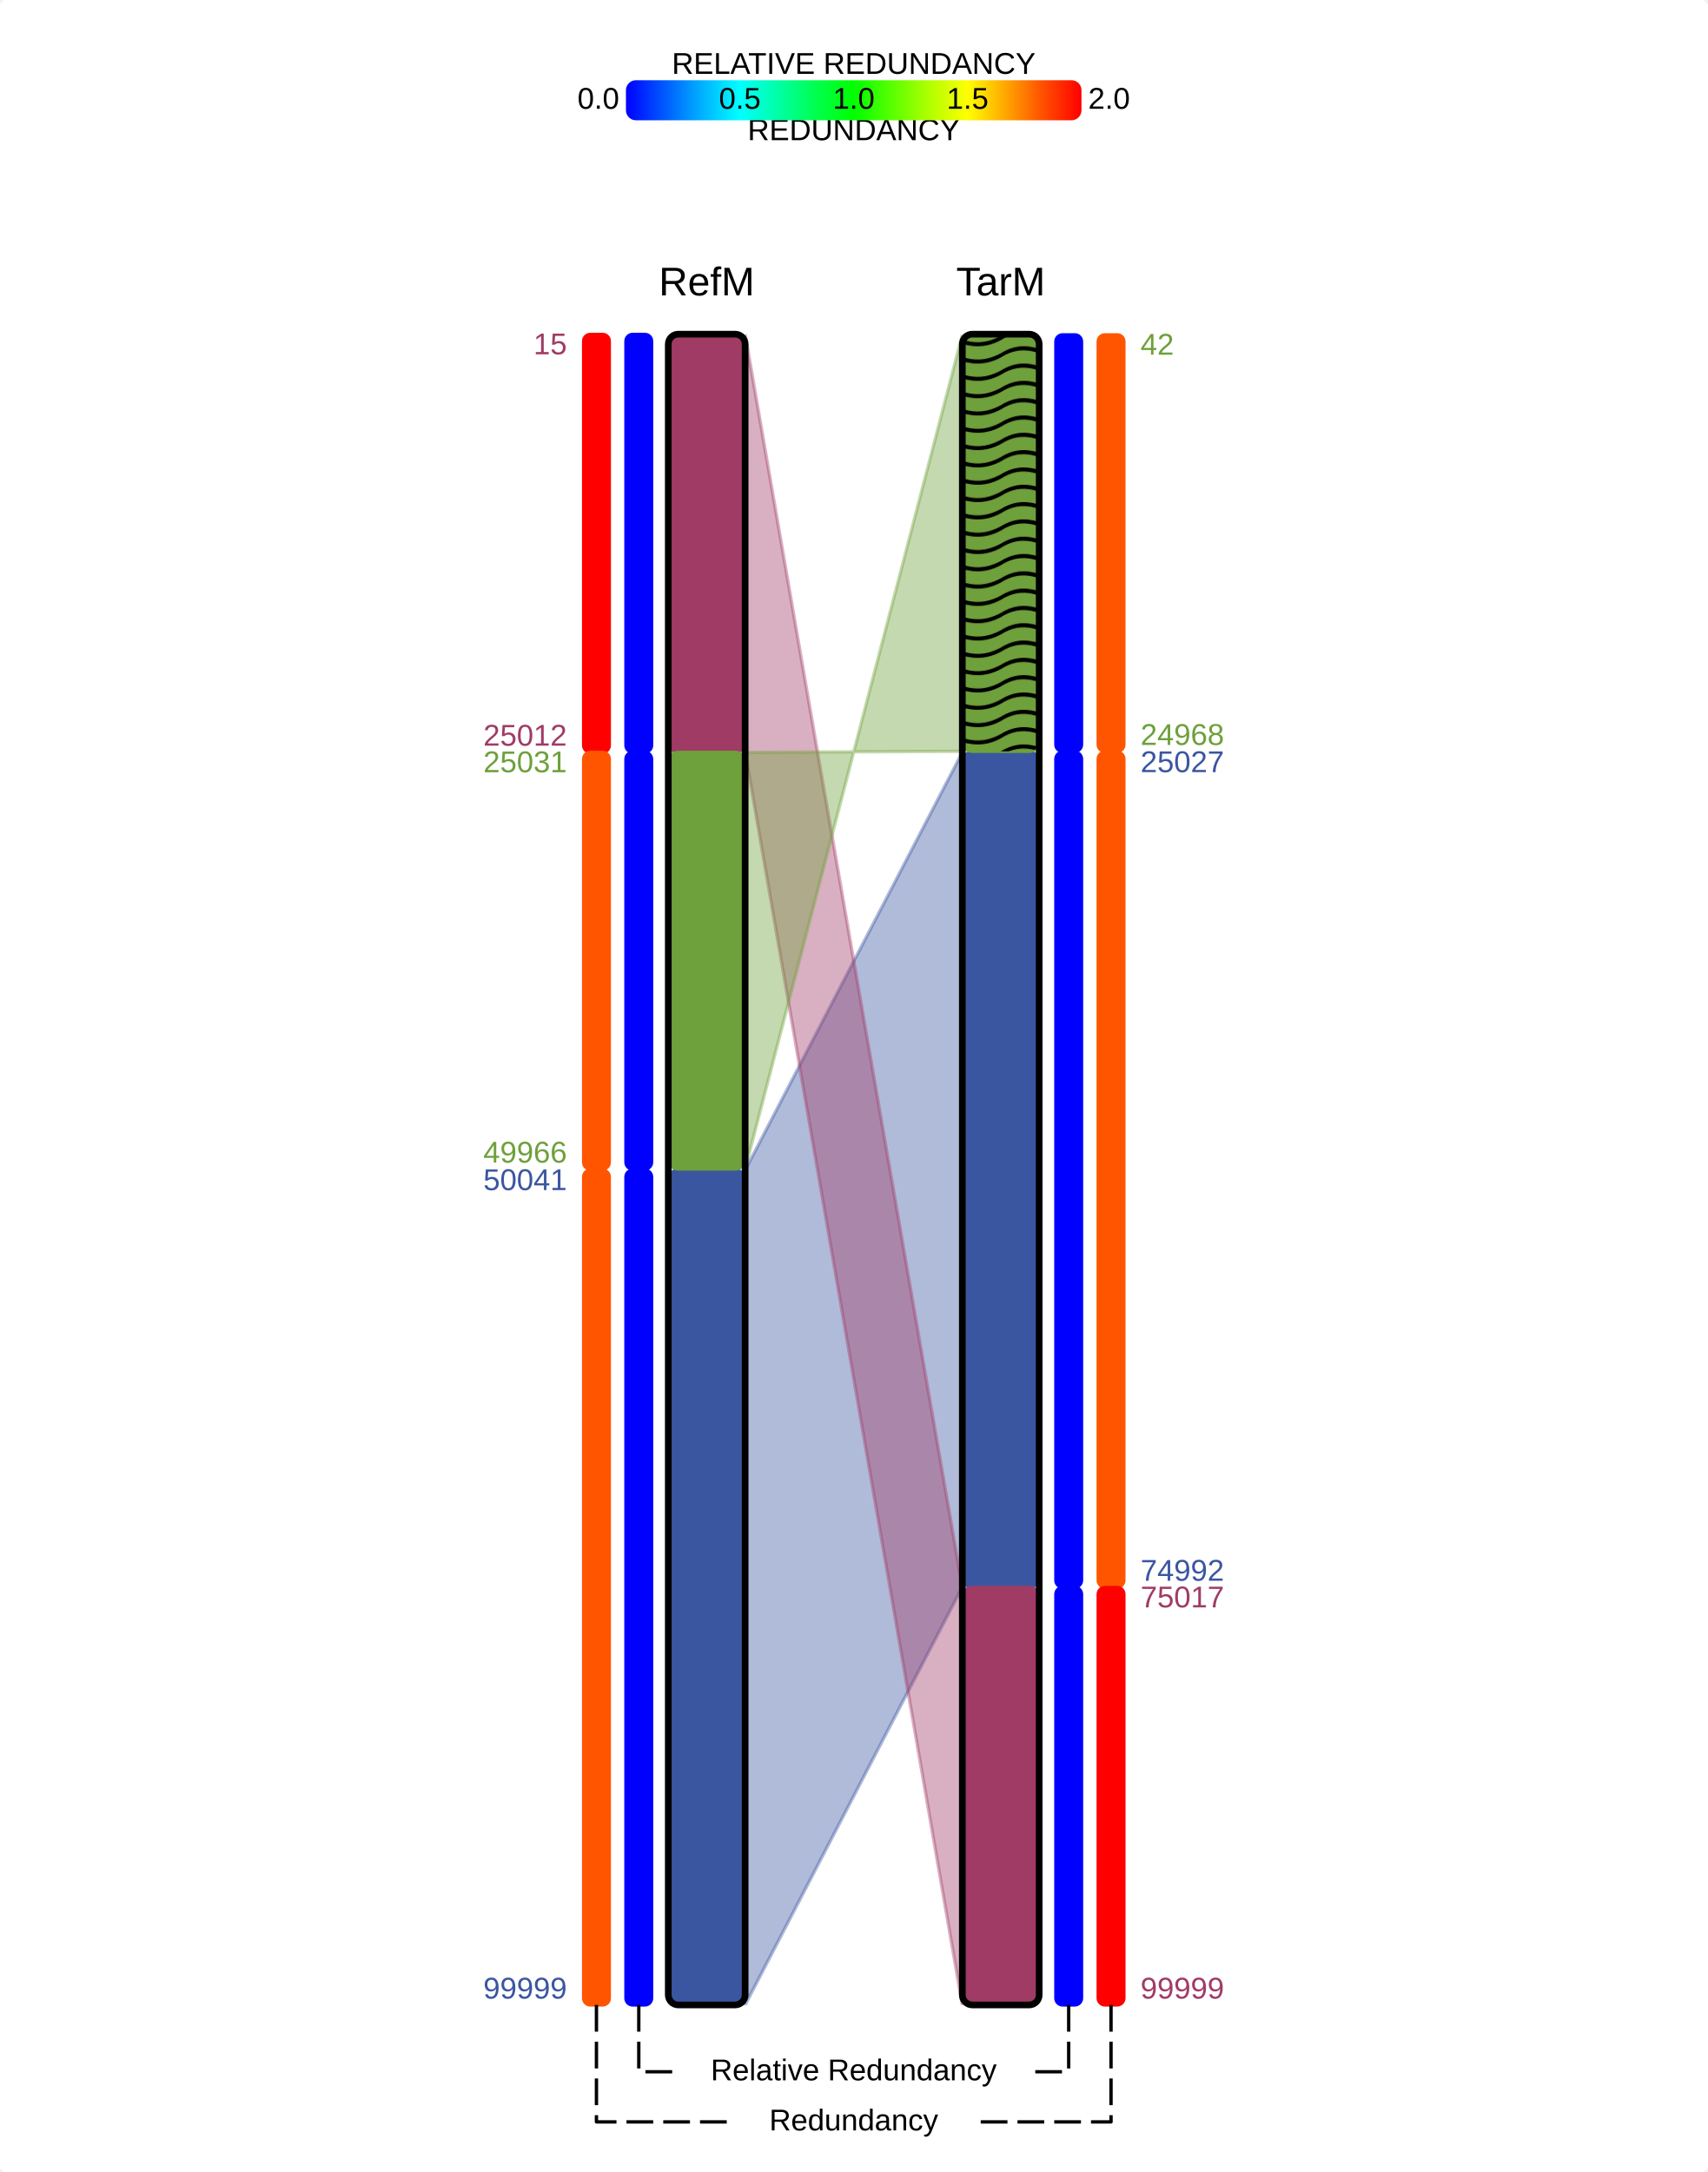
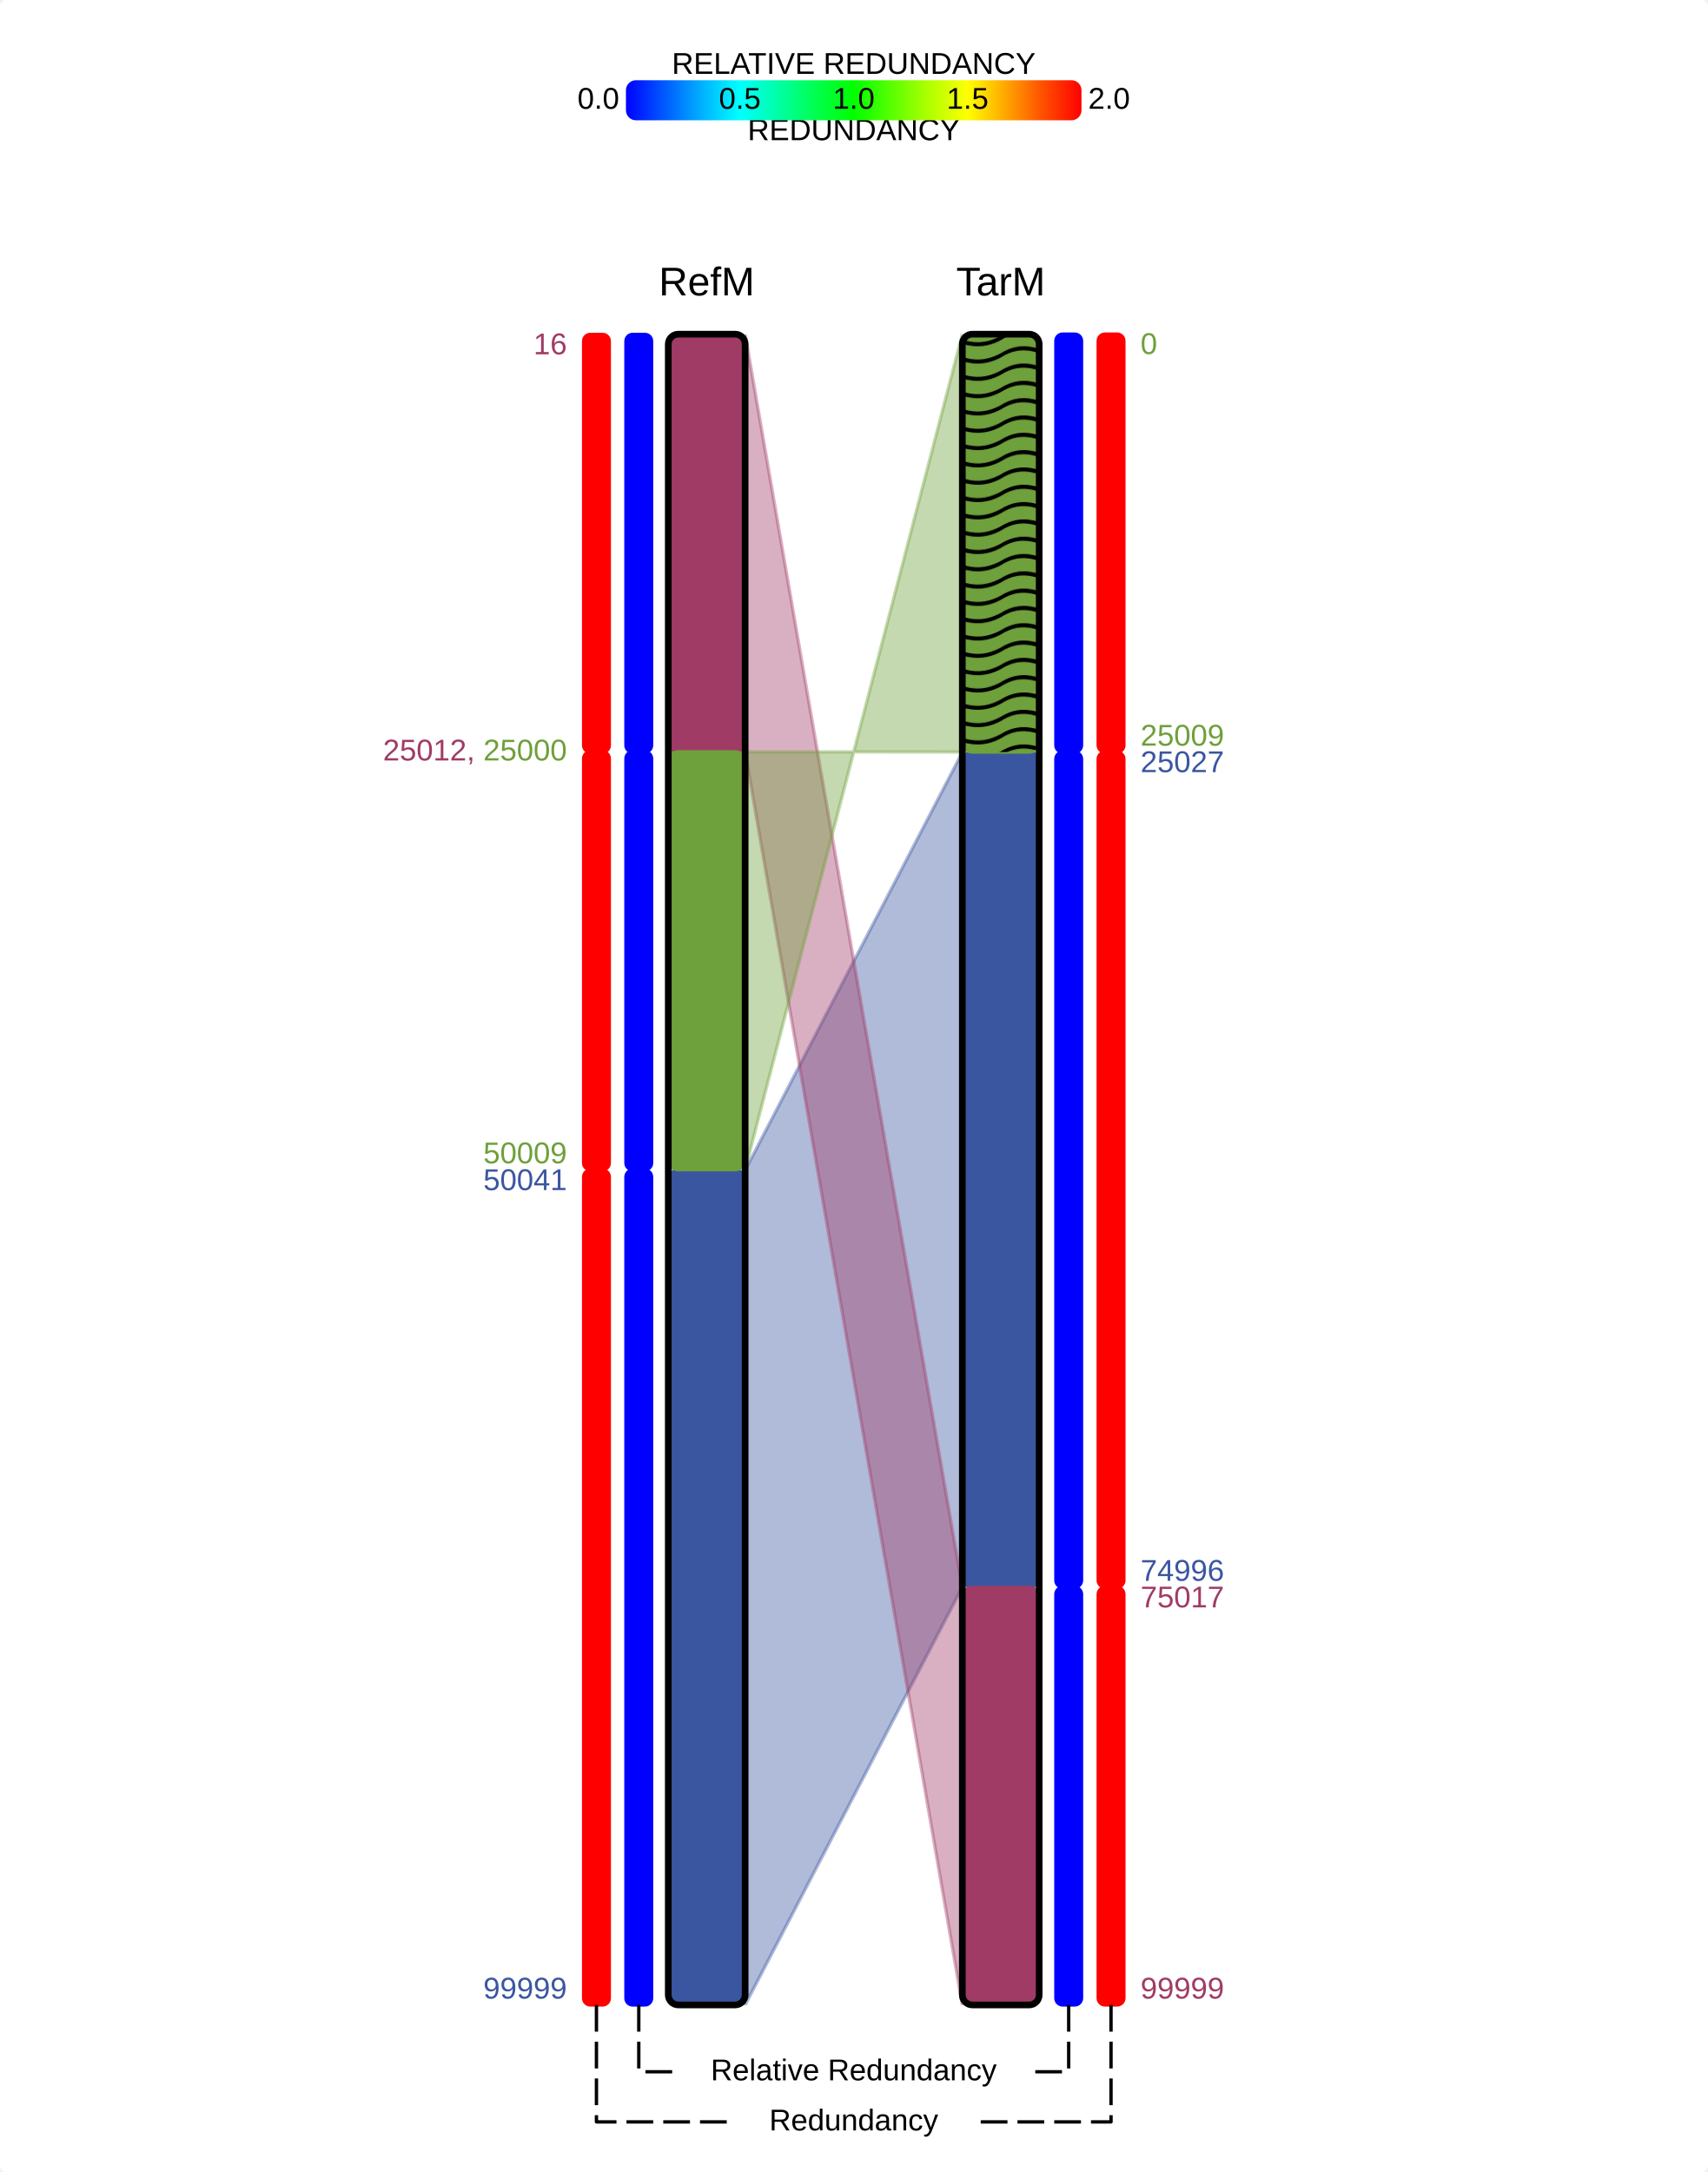
<svg xmlns="http://www.w3.org/2000/svg" width="511" height="650" id="svg2" version="1.1">
  <g id="layer1">
    <defs id="defs6211">
      <pattern id="Polkadots-large" patternTransform="translate(0,0)scale(10,10)" height="10" width="10" patternUnits="userSpaceOnUse">
        <circle id="circle4936" r="0.45" cy="0.810" cx="2.567" style="fill:black;stroke:none" />
        <circle id="circle4938" r="0.45" cy="2.33" cx="3.048" style="fill:black;stroke:none" />
        <circle id="circle4940" r="0.45" cy="2.415" cx="4.418" style="fill:black;stroke:none" />
        <circle id="circle4942" r="0.45" cy="3.029" cx="1.844" style="fill:black;stroke:none" />
        <circle id="circle4944" r="0.45" cy="1.363" cx="6.08" style="fill:black;stroke:none" />
        <circle id="circle4946" r="0.45" cy="4.413" cx="5.819" style="fill:black;stroke:none" />
        <circle id="circle4948" r="0.45" cy="4.048" cx="4.305" style="fill:black;stroke:none" />
        <circle id="circle4950" r="0.45" cy="3.045" cx="5.541" style="fill:black;stroke:none" />
        <circle id="circle4952" r="0.45" cy="5.527" cx="4.785" style="fill:black;stroke:none" />
        <circle id="circle4954" r="0.45" cy="5.184" cx="2.667" style="fill:black;stroke:none" />
        <circle id="circle4956" r="0.45" cy="1.448" cx="7.965" style="fill:black;stroke:none" />
        <circle id="circle4958" r="0.45" cy="5.049" cx="7.047" style="fill:black;stroke:none" />
        <circle id="circle4960" r="0.45" cy="0.895" cx="4.340" style="fill:black;stroke:none" />
        <circle id="circle4962" r="0.45" cy="0.340" cx="7.125" style="fill:black;stroke:none" />
        <circle id="circle4964" r="0.45" cy="1.049" cx="9.553" style="fill:black;stroke:none" />
        <circle id="circle4966" r="0.45" cy="2.689" cx="7.006" style="fill:black;stroke:none" />
        <circle id="circle4968" r="0.45" cy="2.689" cx="8.909" style="fill:black;stroke:none" />
        <circle id="circle4970" r="0.45" cy="4.407" cx="9.315" style="fill:black;stroke:none" />
        <circle id="circle4972" r="0.45" cy="3.870" cx="7.820" style="fill:black;stroke:none" />
        <circle id="circle4974" r="0.45" cy="5.948" cx="8.270" style="fill:black;stroke:none" />
        <circle id="circle4976" r="0.45" cy="7.428" cx="7.973" style="fill:black;stroke:none" />
        <circle id="circle4978" r="0.45" cy="8.072" cx="9.342" style="fill:black;stroke:none" />
        <circle id="circle4980" r="0.45" cy="9.315" cx="8.206" style="fill:black;stroke:none" />
        <circle id="circle4982" r="0.45" cy="9.475" cx="9.682" style="fill:black;stroke:none" />
        <circle id="circle4984" r="0.45" cy="6.186" cx="9.688" style="fill:black;stroke:none" />
        <circle id="circle4986" r="0.45" cy="6.296" cx="3.379" style="fill:black;stroke:none" />
        <circle id="circle4988" r="0.45" cy="8.204" cx="2.871" style="fill:black;stroke:none" />
        <circle id="circle4990" r="0.45" cy="8.719" cx="4.59" style="fill:black;stroke:none" />
        <circle id="circle4992" r="0.45" cy="9.671" cx="3.181" style="fill:black;stroke:none" />
        <circle id="circle4994" r="0.45" cy="7.315" cx="5.734" style="fill:black;stroke:none" />
        <circle id="circle4996" r="0.45" cy="6.513" cx="6.707" style="fill:black;stroke:none" />
        <circle id="circle4998" r="0.45" cy="9.670" cx="5.730" style="fill:black;stroke:none" />
        <circle id="circle5000" r="0.45" cy="8.373" cx="6.535" style="fill:black;stroke:none" />
        <circle id="circle5002" r="0.45" cy="7.154" cx="4.37" style="fill:black;stroke:none" />
        <circle id="circle5004" r="0.45" cy="7.25" cx="0.622" style="fill:black;stroke:none" />
        <circle id="circle5006" r="0.45" cy="5.679" cx="0.831" style="fill:black;stroke:none" />
        <circle id="circle5008" r="0.45" cy="8.519" cx="1.257" style="fill:black;stroke:none" />
        <circle id="circle5010" r="0.45" cy="6.877" cx="1.989" style="fill:black;stroke:none" />
        <circle id="circle5012" r="0.45" cy="3.181" cx="0.374" style="fill:black;stroke:none" />
        <circle id="circle5014" r="0.45" cy="1.664" cx="1.166" style="fill:black;stroke:none" />
        <circle id="circle5016" r="0.45" cy="0.093" cx="1.151" style="fill:black;stroke:none" />
        <circle id="circle5018" r="0.45" cy="10.093" cx="1.151" style="fill:black;stroke:none" />
        <circle id="circle5020" r="0.45" cy="4.451" cx="1.302" style="fill:black;stroke:none" />
        <circle id="circle5022" r="0.45" cy="3.763" cx="3.047" style="fill:black;stroke:none" />
      </pattern>
    </defs>
    <defs id="ffff">
      <pattern id="Wavy" height="5.181" width="30.0" patternUnits="userSpaceOnUse">
        <path id="path5114" d="M 7.597,0.061 C 5.079,-0.187 2.656,0.302 -0.01,1.788 L -0.01,3.061 C 2.773,1.431 5.173,1.052 7.472,1.280 C 9.770,1.508 11.969,2.361 14.253,3.218 C 18.820,4.931 23.804,6.676 30.066,3.061 L 30.062,1.788 C 23.622,5.497 19.246,3.770 14.691,2.061 C 12.413,1.207 10.115,0.311 7.597,0.061 z " style="fill:black;stroke:none;" />
      </pattern>
    </defs>
    <defs id="ffff">
      <pattern id="WavyWhite" height="5.181" width="30.0" patternUnits="userSpaceOnUse">
        <path id="path5114" d="M 7.597,0.061 C 5.079,-0.187 2.656,0.302 -0.01,1.788 L -0.01,3.061 C 2.773,1.431 5.173,1.052 7.472,1.280 C 9.770,1.508 11.969,2.361 14.253,3.218 C 18.820,4.931 23.804,6.676 30.066,3.061 L 30.062,1.788 C 23.622,5.497 19.246,3.770 14.691,2.061 C 12.413,1.207 10.115,0.311 7.597,0.061 z " style="fill:white;stroke:none;" />
      </pattern>
    </defs>
    <defs id="defs6219">
      <pattern id="xtrace" height="20.0" width="20.0" patternUnits="userSpaceOnUse">
        <path style="fill:#000000;stroke:#000000;stroke-width:0.30;stroke-linecap:butt;stroke-linejoin:miter;stroke-opacity:1;stroke-miterlimit:0;stroke-dasharray:none;fill-opacity:1" d="m 0.0,10.0 25,-25.0 0,5 -25,25 z" id="path7213" />
        <path style="fill:#000000;fill-opacity:1;stroke:#000000;stroke-width:0.30;stroke-linecap:butt;stroke-linejoin:miter;stroke-miterlimit:0;stroke-opacity:1;stroke-dasharray:none" d="m 0.0,30.0 25,-25.0 0,5 -25,25 z" id="path7213-8" />
        <path style="fill:#000000;fill-opacity:1;stroke:#000000;stroke-width:0.30;stroke-linecap:butt;stroke-linejoin:miter;stroke-miterlimit:0;stroke-opacity:1;stroke-dasharray:none" d="m 0.0,50.0 25,-25.0 0,5 -25,25 z" id="path7213-9" />
        <path style="fill:#000000;fill-opacity:1;stroke:#000000;stroke-width:0.30;stroke-linecap:butt;stroke-linejoin:miter;stroke-miterlimit:0;stroke-opacity:1;stroke-dasharray:none" d="m 0.0,70.0 25,-25.0 0,5 -25,25 z" id="path7213-10" />
        <path style="fill:#000000;fill-opacity:1;stroke:#000000;stroke-width:0.30;stroke-linecap:butt;stroke-linejoin:miter;stroke-miterlimit:0;stroke-opacity:1;stroke-dasharray:none" d="m 0.0,90.0 25,-25.0 0,5 -25,25 z" id="path7213-11" />
        <path style="fill:#000000;fill-opacity:1;stroke:#000000;stroke-width:0.30;stroke-linecap:butt;stroke-linejoin:miter;stroke-miterlimit:0;stroke-opacity:1;stroke-dasharray:none" d="m m 0.0,110.0 25,-25.0 0,05 -25,25 z" id="path7213-12" />
      </pattern>
    </defs>
    <defs id="defs4">
      <pattern id="dallas" patternTransform="translate(106.5938,206.9062)" height="4.75" width="4.75" patternUnits="userSpaceOnUse">
        <path style="fill:none;stroke:#000000;stroke-width:1;stroke-linecap:butt;stroke-linejoin:miter;stroke-miterlimit:0;stroke-opacity:1;stroke-dasharray:none" d="m -0.008,2.376 4.763,0" id="path2985" />
        <path style="fill:none;stroke:#000000;stroke-width:1;stroke-linecap:butt;stroke-linejoin:miter;stroke-miterlimit:0;stroke-opacity:1;stroke-dasharray:none" d="m 2.373,-0.006 0,4.763" id="path2985-1" />
      </pattern>
    </defs>
    <defs id="defs4">
      <pattern id="lineX" patternTransform="translate(106.5938,206.9062)" height="4.75" width="4.75" patternUnits="userSpaceOnUse">
        <path style="fill:none;stroke:#000000;stroke-width:1;stroke-linecap:butt;stroke-linejoin:miter;stroke-miterlimit:0;stroke-opacity:1;stroke-dasharray:none" d="m -0.008,2.376 4.763,0" id="path2985" />
      </pattern>
    </defs>
    <defs id="defs4">
      <pattern id="stripeX" patternTransform="translate(106.5938,206.9062)" height="4.75" width="4.75" patternUnits="userSpaceOnUse">
        <path style="fill:none;stroke:#000000;stroke-width:1;stroke-linecap:butt;stroke-linejoin:miter;stroke-miterlimit:0;stroke-opacity:1;stroke-dasharray:none" d="m 2.373,-0.006 0,4.763" id="path2985-1" />
      </pattern>
    </defs>
    <rect style="fill:white;stroke:white;fill-opacity:1;stroke-width:1;stroke-miterlimit:4;stroke-dasharray:none" id="rect3777" width="511.00" height="650.00" x="0.00" y="0.00" ry="3" />
    <text id="211.50000085.000000" x="211.50" y="85.00" dominant-baseline="middle" transform="" style="font-size:12px;font-style:normal;font-variant:normal;font-weight:normal;font-stretch:normal;fill:black;fill-opacity:1;text-align:start;line-height:125%%;writing-mode:lr-tb;text-anchor:middle;font-family:Arial;-inkscape-font-specification:Arial">RefM</text>
    <text id="299.50000085.000000" x="299.50" y="85.00" dominant-baseline="middle" transform="" style="font-size:12px;font-style:normal;font-variant:normal;font-weight:normal;font-stretch:normal;fill:black;fill-opacity:1;text-align:start;line-height:125%%;writing-mode:lr-tb;text-anchor:middle;font-family:Arial;-inkscape-font-specification:Arial">TarM</text>
-     <text id="169.666667100.075000" x="169.67" y="100.08" dominant-baseline="text-before-edge" transform="" style="font-size:9px;font-style:normal;font-variant:normal;font-weight:normal;font-stretch:normal;fill:black;fill-opacity:1;text-align:start;line-height:125%%;writing-mode:lr-tb;text-anchor:end;font-family:Arial;-inkscape-font-specification:Arial">
-       <tspan id="3" style="fill:#A03B65">15</tspan>
+     <text id="169.666667100.080000" x="169.67" y="100.08" dominant-baseline="text-before-edge" transform="" style="font-size:9px;font-style:normal;font-variant:normal;font-weight:normal;font-stretch:normal;fill:black;fill-opacity:1;text-align:start;line-height:125%%;writing-mode:lr-tb;text-anchor:end;font-family:Arial;-inkscape-font-specification:Arial">
+       <tspan id="3" style="fill:#A03B65">16</tspan>
    </text>
-     <text id="169.666667225.060000" x="169.67" y="225.06" dominant-baseline="text-after-edge" transform="" style="font-size:9px;font-style:normal;font-variant:normal;font-weight:normal;font-stretch:normal;fill:black;fill-opacity:1;text-align:start;line-height:125%%;writing-mode:lr-tb;text-anchor:end;font-family:Arial;-inkscape-font-specification:Arial">
-       <tspan id="3" style="fill:#A03B65">25012</tspan>
+     <text id="169.666667225.030000" x="169.67" y="225.03" dominant-baseline="middle" transform="" style="font-size:9px;font-style:normal;font-variant:normal;font-weight:normal;font-stretch:normal;fill:black;fill-opacity:1;text-align:start;line-height:125%%;writing-mode:lr-tb;text-anchor:end;font-family:Arial;-inkscape-font-specification:Arial">
+       <tspan id="3" style="fill:#A03B65">25012, </tspan>
+       <tspan id="4" style="fill:#6EA03B">25000</tspan>
    </text>
-     <text id="169.666667225.155000" x="169.67" y="225.16" dominant-baseline="text-before-edge" transform="" style="font-size:9px;font-style:normal;font-variant:normal;font-weight:normal;font-stretch:normal;fill:black;fill-opacity:1;text-align:start;line-height:125%%;writing-mode:lr-tb;text-anchor:end;font-family:Arial;-inkscape-font-specification:Arial">
-       <tspan id="4" style="fill:#6EA03B">25031</tspan>
-     </text>
-     <text id="169.666667349.830000" x="169.67" y="349.83" dominant-baseline="text-after-edge" transform="" style="font-size:9px;font-style:normal;font-variant:normal;font-weight:normal;font-stretch:normal;fill:black;fill-opacity:1;text-align:start;line-height:125%%;writing-mode:lr-tb;text-anchor:end;font-family:Arial;-inkscape-font-specification:Arial">
-       <tspan id="4" style="fill:#6EA03B">49966</tspan>
+     <text id="169.666667350.045000" x="169.67" y="350.04" dominant-baseline="text-after-edge" transform="" style="font-size:9px;font-style:normal;font-variant:normal;font-weight:normal;font-stretch:normal;fill:black;fill-opacity:1;text-align:start;line-height:125%%;writing-mode:lr-tb;text-anchor:end;font-family:Arial;-inkscape-font-specification:Arial">
+       <tspan id="4" style="fill:#6EA03B">50009</tspan>
    </text>
    <text id="169.666667350.205000" x="169.67" y="350.21" dominant-baseline="text-before-edge" transform="" style="font-size:9px;font-style:normal;font-variant:normal;font-weight:normal;font-stretch:normal;fill:black;fill-opacity:1;text-align:start;line-height:125%%;writing-mode:lr-tb;text-anchor:end;font-family:Arial;-inkscape-font-specification:Arial">
      <tspan id="2" style="fill:#3B56A0">50041</tspan>
    </text>
    <text id="169.666667599.995000" x="169.67" y="600.00" dominant-baseline="text-after-edge" transform="" style="font-size:9px;font-style:normal;font-variant:normal;font-weight:normal;font-stretch:normal;fill:black;fill-opacity:1;text-align:start;line-height:125%%;writing-mode:lr-tb;text-anchor:end;font-family:Arial;-inkscape-font-specification:Arial">
      <tspan id="2" style="fill:#3B56A0">99999</tspan>
    </text>
-     <text id="341.333333100.210000" x="341.33" y="100.21" dominant-baseline="text-before-edge" transform="" style="font-size:9px;font-style:normal;font-variant:normal;font-weight:normal;font-stretch:normal;fill:black;fill-opacity:1;text-align:start;line-height:125%%;writing-mode:lr-tb;text-anchor:start;font-family:Arial;-inkscape-font-specification:Arial">
-       <tspan id="4" style="fill:#6EA03B">42</tspan>
+     <text id="341.333333100.000000" x="341.33" y="100.00" dominant-baseline="text-before-edge" transform="" style="font-size:9px;font-style:normal;font-variant:normal;font-weight:normal;font-stretch:normal;fill:black;fill-opacity:1;text-align:start;line-height:125%%;writing-mode:lr-tb;text-anchor:start;font-family:Arial;-inkscape-font-specification:Arial">
+       <tspan id="4" style="fill:#6EA03B">0</tspan>
    </text>
-     <text id="341.333333224.840000" x="341.33" y="224.84" dominant-baseline="text-after-edge" transform="" style="font-size:9px;font-style:normal;font-variant:normal;font-weight:normal;font-stretch:normal;fill:black;fill-opacity:1;text-align:start;line-height:125%%;writing-mode:lr-tb;text-anchor:start;font-family:Arial;-inkscape-font-specification:Arial">
-       <tspan id="4" style="fill:#6EA03B">24968</tspan>
+     <text id="341.333333225.045000" x="341.33" y="225.05" dominant-baseline="text-after-edge" transform="" style="font-size:9px;font-style:normal;font-variant:normal;font-weight:normal;font-stretch:normal;fill:black;fill-opacity:1;text-align:start;line-height:125%%;writing-mode:lr-tb;text-anchor:start;font-family:Arial;-inkscape-font-specification:Arial">
+       <tspan id="4" style="fill:#6EA03B">25009</tspan>
    </text>
    <text id="341.333333225.135000" x="341.33" y="225.13" dominant-baseline="text-before-edge" transform="" style="font-size:9px;font-style:normal;font-variant:normal;font-weight:normal;font-stretch:normal;fill:black;fill-opacity:1;text-align:start;line-height:125%%;writing-mode:lr-tb;text-anchor:start;font-family:Arial;-inkscape-font-specification:Arial">
      <tspan id="2" style="fill:#3B56A0">25027</tspan>
    </text>
-     <text id="341.333333474.960000" x="341.33" y="474.96" dominant-baseline="text-after-edge" transform="" style="font-size:9px;font-style:normal;font-variant:normal;font-weight:normal;font-stretch:normal;fill:black;fill-opacity:1;text-align:start;line-height:125%%;writing-mode:lr-tb;text-anchor:start;font-family:Arial;-inkscape-font-specification:Arial">
-       <tspan id="2" style="fill:#3B56A0">74992</tspan>
+     <text id="341.333333474.980000" x="341.33" y="474.98" dominant-baseline="text-after-edge" transform="" style="font-size:9px;font-style:normal;font-variant:normal;font-weight:normal;font-stretch:normal;fill:black;fill-opacity:1;text-align:start;line-height:125%%;writing-mode:lr-tb;text-anchor:start;font-family:Arial;-inkscape-font-specification:Arial">
+       <tspan id="2" style="fill:#3B56A0">74996</tspan>
    </text>
    <text id="341.333333475.085000" x="341.33" y="475.08" dominant-baseline="text-before-edge" transform="" style="font-size:9px;font-style:normal;font-variant:normal;font-weight:normal;font-stretch:normal;fill:black;fill-opacity:1;text-align:start;line-height:125%%;writing-mode:lr-tb;text-anchor:start;font-family:Arial;-inkscape-font-specification:Arial">
      <tspan id="3" style="fill:#A03B65">75017</tspan>
    </text>
    <text id="341.333333599.995000" x="341.33" y="600.00" dominant-baseline="text-after-edge" transform="" style="font-size:9px;font-style:normal;font-variant:normal;font-weight:normal;font-stretch:normal;fill:black;fill-opacity:1;text-align:start;line-height:125%%;writing-mode:lr-tb;text-anchor:start;font-family:Arial;-inkscape-font-specification:Arial">
      <tspan id="3" style="fill:#A03B65">99999</tspan>
    </text>
    <rect style="fill:#3B56A0;stroke:#3B56A0;fill-opacity:1.00;stroke-width:1;stroke-miterlimit:4;stroke-dasharray:none" id="rect3777" width="23.00" height="249.79" x="200.00" y="350.21" ry="3" />
    <rect style="fill:#0000ff;stroke:#0000ff;fill-opacity:1.00;stroke-width:1;stroke-miterlimit:4;stroke-dasharray:none" id="rect3777" width="7.67" height="249.79" x="187.33" y="350.21" ry="2" />
-     <rect style="fill:#ff5500;stroke:#ff5500;fill-opacity:1.00;stroke-width:1;stroke-miterlimit:4;stroke-dasharray:none" id="rect3777" width="7.67" height="249.79" x="174.67" y="350.21" ry="2" />
-     <rect style="fill:#3B56A0;stroke:#3B56A0;fill-opacity:1.00;stroke-width:1;stroke-miterlimit:4;stroke-dasharray:none" id="rect3777" width="23.00" height="249.82" x="288.00" y="225.13" ry="3" />
-     <rect style="fill:#0000ff;stroke:#0000ff;fill-opacity:1.00;stroke-width:1;stroke-miterlimit:4;stroke-dasharray:none" id="rect3777" width="7.67" height="249.82" x="316.00" y="225.13" ry="2" />
-     <rect style="fill:#ff5500;stroke:#ff5500;fill-opacity:1.00;stroke-width:1;stroke-miterlimit:4;stroke-dasharray:none" id="rect3777" width="7.67" height="249.82" x="328.67" y="225.13" ry="2" />
-     <polygon points="223.00,350.21 223.00,600.00 288.00,474.96 288.00,225.13" style="fill:#3B56A0;stroke:#3B56A0;stroke-width:1;stroke-opacity:0.4;fill-opacity:0.4" />
+     <rect style="fill:#ff0000;stroke:#ff0000;fill-opacity:1.00;stroke-width:1;stroke-miterlimit:4;stroke-dasharray:none" id="rect3777" width="7.67" height="249.79" x="174.67" y="350.21" ry="2" />
+     <rect style="fill:#3B56A0;stroke:#3B56A0;fill-opacity:1.00;stroke-width:1;stroke-miterlimit:4;stroke-dasharray:none" id="rect3777" width="23.00" height="249.84" x="288.00" y="225.13" ry="3" />
+     <rect style="fill:#0000ff;stroke:#0000ff;fill-opacity:1.00;stroke-width:1;stroke-miterlimit:4;stroke-dasharray:none" id="rect3777" width="7.67" height="249.84" x="316.00" y="225.13" ry="2" />
+     <rect style="fill:#ff0000;stroke:#ff0000;fill-opacity:1.00;stroke-width:1;stroke-miterlimit:4;stroke-dasharray:none" id="rect3777" width="7.67" height="249.84" x="328.67" y="225.13" ry="2" />
+     <polygon points="223.00,350.21 223.00,600.00 288.00,474.98 288.00,225.13" style="fill:#3B56A0;stroke:#3B56A0;stroke-width:1;stroke-opacity:0.4;fill-opacity:0.4" />
    <rect style="fill:#A03B65;stroke:#A03B65;fill-opacity:1.00;stroke-width:1;stroke-miterlimit:4;stroke-dasharray:none" id="rect3777" width="23.00" height="124.98" x="200.00" y="100.08" ry="3" />
    <rect style="fill:#0000ff;stroke:#0000ff;fill-opacity:1.00;stroke-width:1;stroke-miterlimit:4;stroke-dasharray:none" id="rect3777" width="7.67" height="124.98" x="187.33" y="100.08" ry="2" />
    <rect style="fill:#ff0000;stroke:#ff0000;fill-opacity:1.00;stroke-width:1;stroke-miterlimit:4;stroke-dasharray:none" id="rect3777" width="7.67" height="124.98" x="174.67" y="100.08" ry="2" />
    <rect style="fill:#A03B65;stroke:#A03B65;fill-opacity:1.00;stroke-width:1;stroke-miterlimit:4;stroke-dasharray:none" id="rect3777" width="23.00" height="124.91" x="288.00" y="475.08" ry="3" />
    <rect style="fill:#0000ff;stroke:#0000ff;fill-opacity:1.00;stroke-width:1;stroke-miterlimit:4;stroke-dasharray:none" id="rect3777" width="7.67" height="124.91" x="316.00" y="475.08" ry="2" />
    <rect style="fill:#ff0000;stroke:#ff0000;fill-opacity:1.00;stroke-width:1;stroke-miterlimit:4;stroke-dasharray:none" id="rect3777" width="7.67" height="124.91" x="328.67" y="475.08" ry="2" />
    <polygon points="223.00,100.08 223.00,225.06 288.00,600.00 288.00,475.08" style="fill:#A03B65;stroke:#A03B65;stroke-width:1;stroke-opacity:0.4;fill-opacity:0.4" />
-     <rect style="fill:#6EA03B;stroke:#6EA03B;fill-opacity:1.00;stroke-width:1;stroke-miterlimit:4;stroke-dasharray:none" id="rect3777" width="23.00" height="124.67" x="200.00" y="225.16" ry="3" />
-     <rect style="fill:#0000ff;stroke:#0000ff;fill-opacity:1.00;stroke-width:1;stroke-miterlimit:4;stroke-dasharray:none" id="rect3777" width="7.67" height="124.67" x="187.33" y="225.16" ry="2" />
-     <rect style="fill:#ff5500;stroke:#ff5500;fill-opacity:1.00;stroke-width:1;stroke-miterlimit:4;stroke-dasharray:none" id="rect3777" width="7.67" height="124.67" x="174.67" y="225.16" ry="2" />
-     <rect style="fill:#6EA03B;stroke:#6EA03B;fill-opacity:1.00;stroke-width:1;stroke-miterlimit:4;stroke-dasharray:none" id="rect3777" width="23.00" height="124.63" x="288.00" y="100.21" ry="3" />
-     <rect style="fill-opacity:1.00;stroke-width:2;stroke-miterlimit:4;stroke-dasharray:none;fill:url(#Wavy);fill-rule:nonzero;opacity:1;" id="rect6217" width="23.00" height="124.63" x="288.00" y="100.21" ry="3" />
-     <rect style="fill:#0000ff;stroke:#0000ff;fill-opacity:1.00;stroke-width:1;stroke-miterlimit:4;stroke-dasharray:none" id="rect3777" width="7.67" height="124.63" x="316.00" y="100.21" ry="2" />
-     <rect style="fill:#ff5500;stroke:#ff5500;fill-opacity:1.00;stroke-width:1;stroke-miterlimit:4;stroke-dasharray:none" id="rect3777" width="7.67" height="124.63" x="328.67" y="100.21" ry="2" />
-     <polygon points="223.00,225.16 223.00,349.83 288.00,100.21 288.00,224.84" style="fill:#6EA03B;stroke:#6EA03B;stroke-width:1;stroke-opacity:0.4;fill-opacity:0.4" />
+     <rect style="fill:#6EA03B;stroke:#6EA03B;fill-opacity:1.00;stroke-width:1;stroke-miterlimit:4;stroke-dasharray:none" id="rect3777" width="23.00" height="125.05" x="200.00" y="225.00" ry="3" />
+     <rect style="fill:#0000ff;stroke:#0000ff;fill-opacity:1.00;stroke-width:1;stroke-miterlimit:4;stroke-dasharray:none" id="rect3777" width="7.67" height="125.05" x="187.33" y="225.00" ry="2" />
+     <rect style="fill:#ff0000;stroke:#ff0000;fill-opacity:1.00;stroke-width:1;stroke-miterlimit:4;stroke-dasharray:none" id="rect3777" width="7.67" height="125.05" x="174.67" y="225.00" ry="2" />
+     <rect style="fill:#6EA03B;stroke:#6EA03B;fill-opacity:1.00;stroke-width:1;stroke-miterlimit:4;stroke-dasharray:none" id="rect3777" width="23.00" height="125.05" x="288.00" y="100.00" ry="3" />
+     <rect style="fill-opacity:1.00;stroke-width:2;stroke-miterlimit:4;stroke-dasharray:none;fill:url(#Wavy);fill-rule:nonzero;opacity:1;" id="rect6217" width="23.00" height="125.05" x="288.00" y="100.00" ry="3" />
+     <rect style="fill:#0000ff;stroke:#0000ff;fill-opacity:1.00;stroke-width:1;stroke-miterlimit:4;stroke-dasharray:none" id="rect3777" width="7.67" height="125.05" x="316.00" y="100.00" ry="2" />
+     <rect style="fill:#ff0000;stroke:#ff0000;fill-opacity:1.00;stroke-width:1;stroke-miterlimit:4;stroke-dasharray:none" id="rect3777" width="7.67" height="125.05" x="328.67" y="100.00" ry="2" />
+     <polygon points="223.00,225.00 223.00,350.04 288.00,100.00 288.00,225.05" style="fill:#6EA03B;stroke:#6EA03B;stroke-width:1;stroke-opacity:0.4;fill-opacity:0.4" />
    <rect style="fill:none;stroke:#000000;stroke-width:2;stroke-linecap:butt;stroke-linejoin:miter;stroke-miterlimit:4;stroke-opacity:1;stroke-dasharray:none" id="rect2985" width="23.00" height="500.00" x="200.00" y="100.00" ry="3" />
    <rect style="fill:none;stroke:#000000;stroke-width:2;stroke-linecap:butt;stroke-linejoin:miter;stroke-miterlimit:4;stroke-opacity:1;stroke-dasharray:none" id="rect2985" width="23.00" height="500.00" x="288.00" y="100.00" ry="3" />
    <text id="255.50000024.000000" x="255.50" y="24.00" dominant-baseline="text-after-edge" transform="" style="font-size:9px;font-style:normal;font-variant:normal;font-weight:normal;font-stretch:normal;fill:black;fill-opacity:1;text-align:start;line-height:125%%;writing-mode:lr-tb;text-anchor:middle;font-family:Arial;-inkscape-font-specification:Arial">RELATIVE REDUNDANCY</text>
    <text id="255.50000036.000000" x="255.50" y="36.00" dominant-baseline="text-before-edge" transform="" style="font-size:9px;font-style:normal;font-variant:normal;font-weight:normal;font-stretch:normal;fill:black;fill-opacity:1;text-align:start;line-height:125%%;writing-mode:lr-tb;text-anchor:middle;font-family:Arial;-inkscape-font-specification:Arial">REDUNDANCY</text>
    <defs>
      <linearGradient id="grad187.33333324.000000" x1="0%" y1="0%" x2="100%" y2="0%">
        <stop offset="0%" style="stop-color:#0000ff;stop-opacity:1" />
        <stop offset="8%" style="stop-color:#0055ff;stop-opacity:1" />
        <stop offset="16%" style="stop-color:#00aaff;stop-opacity:1" />
        <stop offset="25%" style="stop-color:#00ffff;stop-opacity:1" />
        <stop offset="33%" style="stop-color:#00ffaa;stop-opacity:1" />
        <stop offset="41%" style="stop-color:#00ff55;stop-opacity:1" />
        <stop offset="50%" style="stop-color:#00ff00;stop-opacity:1" />
        <stop offset="58%" style="stop-color:#55ff00;stop-opacity:1" />
        <stop offset="66%" style="stop-color:#aaff00;stop-opacity:1" />
        <stop offset="75%" style="stop-color:#ffff00;stop-opacity:1" />
        <stop offset="83%" style="stop-color:#ffaa00;stop-opacity:1" />
        <stop offset="91%" style="stop-color:#ff5500;stop-opacity:1" />
        <stop offset="100%" style="stop-color:#ff0000;stop-opacity:1" />
      </linearGradient>
    </defs>
    <rect fill="url(#grad187.33333324.000000)" width="136.33" height="12.00" x="187.33" y="24.00" ry="3" />
    <text id="185.33333330.000000" x="185.33" y="30.00" dominant-baseline="middle" transform="" style="font-size:9px;font-style:normal;font-variant:normal;font-weight:normal;font-stretch:normal;fill:black;fill-opacity:1;text-align:start;line-height:125%%;writing-mode:lr-tb;text-anchor:end;font-family:Arial;-inkscape-font-specification:Arial">0.0</text>
    <text id="221.41666730.000000" x="221.42" y="30.00" dominant-baseline="middle" transform="" style="font-size:9px;font-style:normal;font-variant:normal;font-weight:normal;font-stretch:normal;fill:black;fill-opacity:1;text-align:start;line-height:125%%;writing-mode:lr-tb;text-anchor:middle;font-family:Arial;-inkscape-font-specification:Arial">0.5</text>
    <text id="255.50000030.000000" x="255.50" y="30.00" dominant-baseline="middle" transform="" style="font-size:9px;font-style:normal;font-variant:normal;font-weight:normal;font-stretch:normal;fill:black;fill-opacity:1;text-align:start;line-height:125%%;writing-mode:lr-tb;text-anchor:middle;font-family:Arial;-inkscape-font-specification:Arial">1.0</text>
    <text id="289.58333330.000000" x="289.58" y="30.00" dominant-baseline="middle" transform="" style="font-size:9px;font-style:normal;font-variant:normal;font-weight:normal;font-stretch:normal;fill:black;fill-opacity:1;text-align:start;line-height:125%%;writing-mode:lr-tb;text-anchor:middle;font-family:Arial;-inkscape-font-specification:Arial">1.5</text>
    <text id="325.66666730.000000" x="325.67" y="30.00" dominant-baseline="middle" transform="" style="font-size:9px;font-style:normal;font-variant:normal;font-weight:normal;font-stretch:normal;fill:black;fill-opacity:1;text-align:start;line-height:125%%;writing-mode:lr-tb;text-anchor:start;font-family:Arial;-inkscape-font-specification:Arial">2.0</text>
    <path d="M 191.17,600.00 v 20.005 h 13" style="fill:none;stroke:black;stroke-linejoin:round;stroke-dasharray:8 3;stroke-width:1.00" />
    <path d="M 319.83,600.00 v 20.005 h -13" style="fill:none;stroke:black;stroke-linejoin:round;stroke-dasharray:8 3;stroke-width:1.00" />
    <text id="255.500000620.000000" x="255.50" y="620.00" dominant-baseline="middle" transform="" style="font-size:9px;font-style:normal;font-variant:normal;font-weight:normal;font-stretch:normal;fill:black;fill-opacity:1;text-align:start;line-height:125%%;writing-mode:lr-tb;text-anchor:middle;font-family:Arial;-inkscape-font-specification:Arial">Relative Redundancy</text>
    <path d="M 178.50,600.00 v 35.005 h 40.667" style="fill:none;stroke:black;stroke-linejoin:round;stroke-dasharray:8 3;stroke-width:1.00" />
    <path d="M 332.50,600.00 v 35.005 h -40.667" style="fill:none;stroke:black;stroke-linejoin:round;stroke-dasharray:8 3;stroke-width:1.00" />
    <text id="255.500000635.000000" x="255.50" y="635.00" dominant-baseline="middle" transform="" style="font-size:9px;font-style:normal;font-variant:normal;font-weight:normal;font-stretch:normal;fill:black;fill-opacity:1;text-align:start;line-height:125%%;writing-mode:lr-tb;text-anchor:middle;font-family:Arial;-inkscape-font-specification:Arial">Redundancy</text>
  </g>
</svg>
